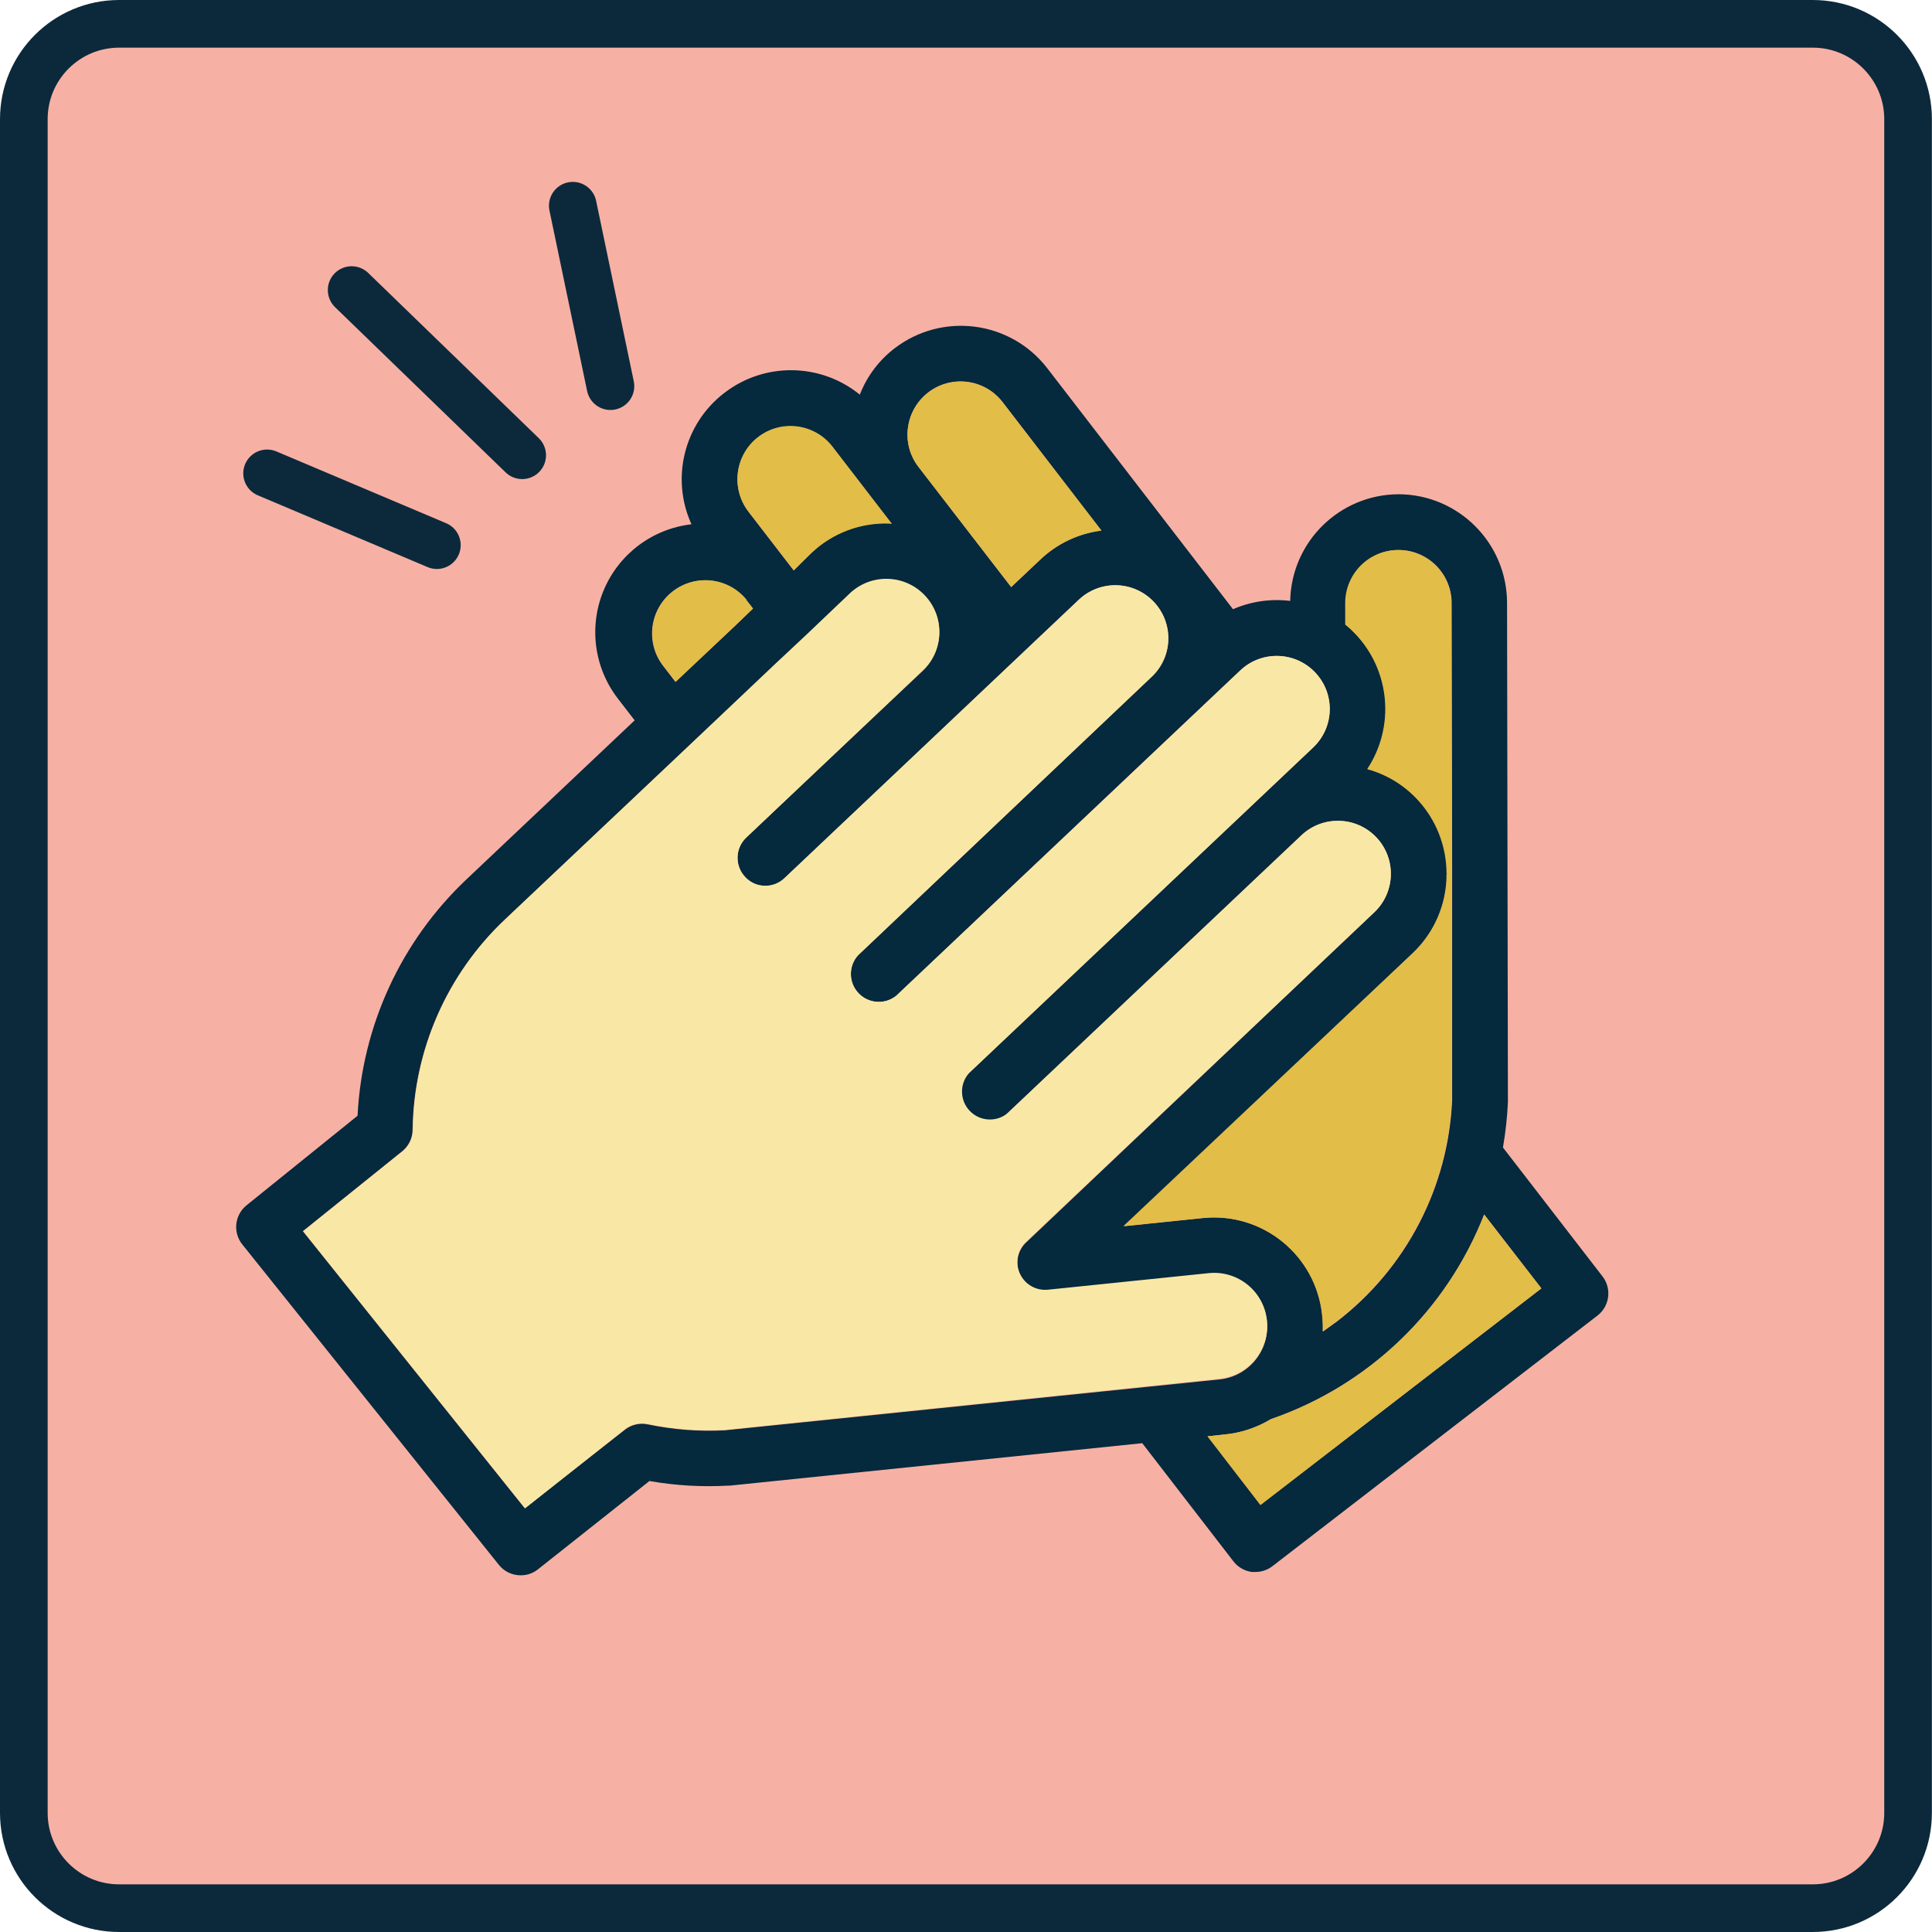
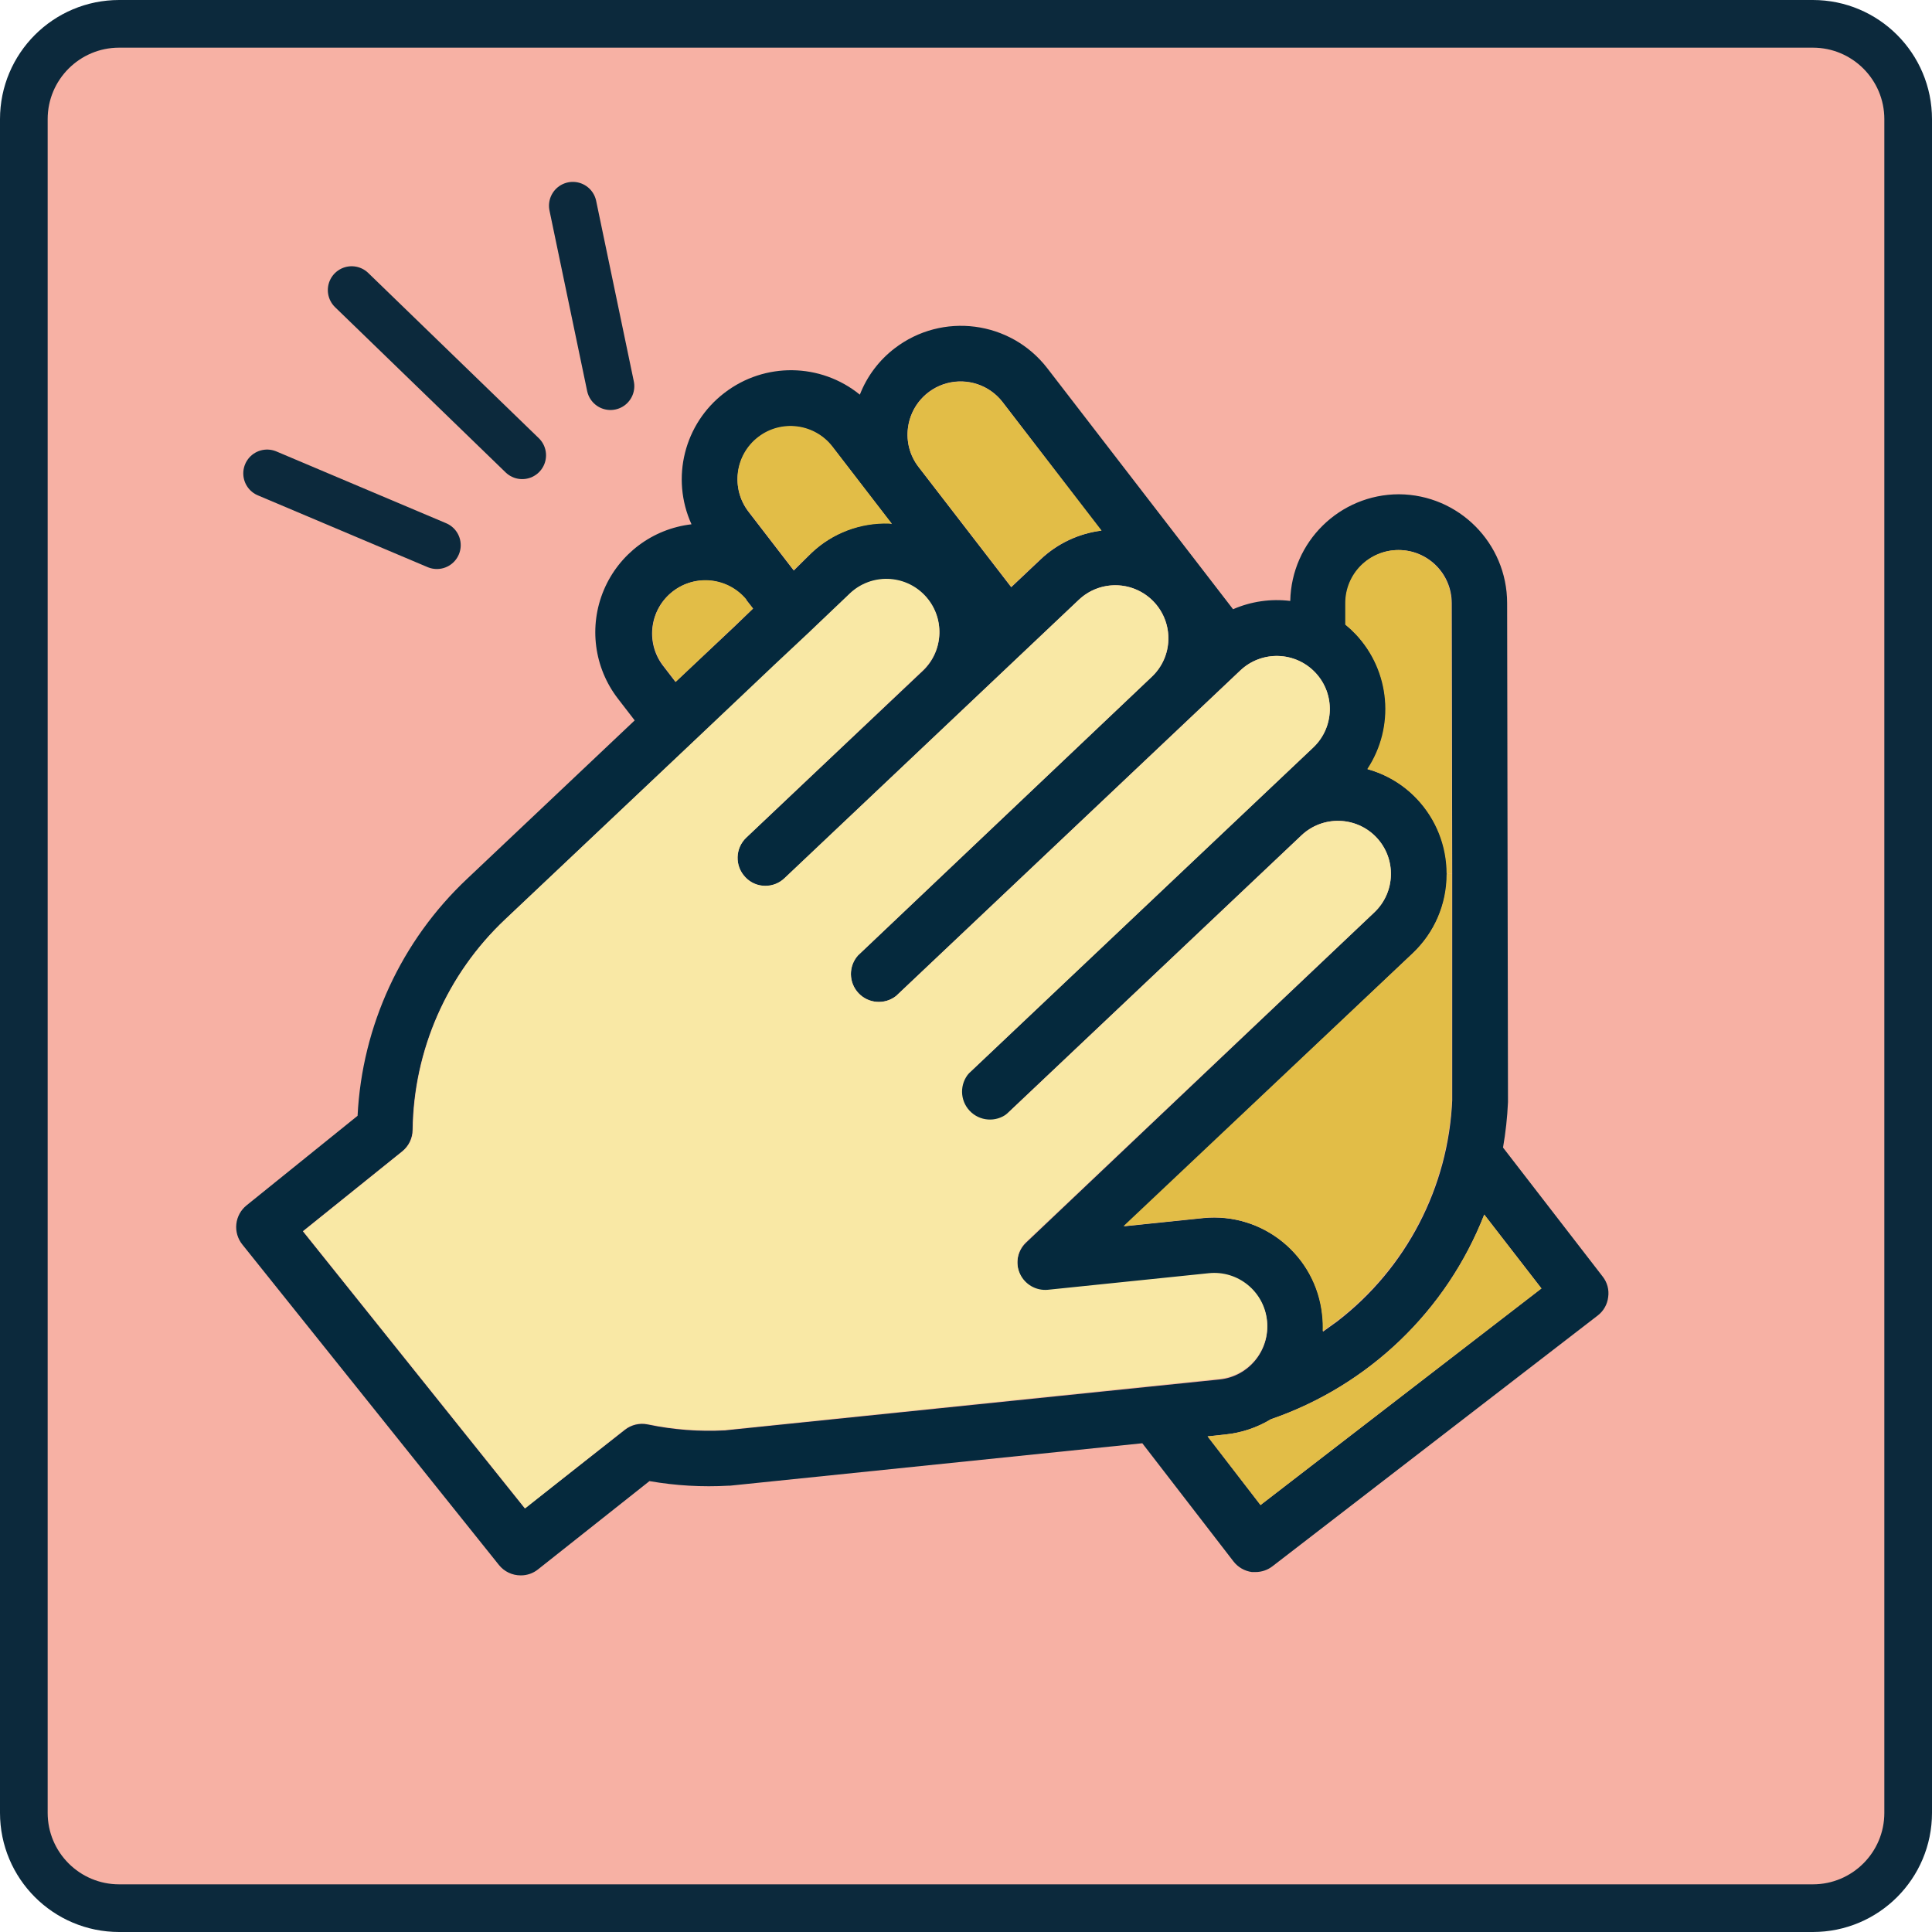
- <svg xmlns="http://www.w3.org/2000/svg" viewBox="0 0 202.67 202.68">
+ <svg xmlns="http://www.w3.org/2000/svg" viewBox="0 0 202.67 202.67">
  <defs>
    <style>.cls-1{fill:#f7b1a4;stroke-miterlimit:10;}.cls-1,.cls-5{stroke:#0c293c;stroke-width:5px;}.cls-2{fill:#05293d;}.cls-3{fill:#e2bd47;}.cls-4{fill:#f9e8a5;}.cls-5{fill:#78c6b8;stroke-linecap:round;stroke-linejoin:round;}</style>
  </defs>
  <g id="Capa_2" data-name="Capa 2">
    <g id="OBJECTS">
-       <rect class="cls-1" x="2.5" y="2.5" width="197.67" height="197.68" rx="10" />
-       <path class="cls-2" d="M168.12,133.91a2.93,2.93,0,0,1-.53,4.1l-34.1,26.29a2.91,2.91,0,0,1-1.79.61l-.37,0a2.94,2.94,0,0,1-1.94-1.12l-9.56-12.39-43.25,4.45h-.14a36.14,36.14,0,0,1-8.31-.48l-11.69,9.26a2.85,2.85,0,0,1-1.81.63,2.91,2.91,0,0,1-2.29-1.09L25.42,130.55a2.92,2.92,0,0,1,.45-4.11l11.64-9.39A36.65,36.65,0,0,1,49,92.19L66.58,75.57,64.83,73.3A11.4,11.4,0,0,1,72.54,55,11.41,11.41,0,0,1,76,41.21a11.45,11.45,0,0,1,14.2.19,11.26,11.26,0,0,1,3.65-4.86,11.44,11.44,0,0,1,16,2.07l19.5,25.3a11.51,11.51,0,0,1,6-.87,11.42,11.42,0,0,1,11.4-11.19h0A11.42,11.42,0,0,1,158.1,63.26l.09,52.22v.14a37.66,37.66,0,0,1-.52,4.76Zm-6.42,1.25-6-7.75a36.95,36.95,0,0,1-22.38,21.47,11.49,11.49,0,0,1-4.78,1.6l-1.86.2,5.55,7.2Zm-9.36-19.74,0-23.76-.05-28.4a5.57,5.57,0,0,0-5.56-5.56h0a5.56,5.56,0,0,0-5.56,5.57v2.26a11.21,11.21,0,0,1,1.08,1,11.44,11.44,0,0,1,1.23,14.16,11.27,11.27,0,0,1,5.21,3.14,11.45,11.45,0,0,1-.45,16.14l-30.3,28.67,8.32-.86A11.42,11.42,0,0,1,138.73,138a12,12,0,0,1,.06,1.69q.75-.53,1.5-1.08A31,31,0,0,0,152.34,115.42Zm-8.17-19.71a5.56,5.56,0,1,0-7.65-8.08l-30.87,29.19a2.9,2.9,0,0,1-2,.8,2.92,2.92,0,0,1-2-5.05l36.1-34.15a5.56,5.56,0,0,0-7.64-8.09L94,104.48a2.93,2.93,0,0,1-4-4.25L120.82,71a5.51,5.51,0,0,0,1.75-3.89,5.57,5.57,0,0,0-9.39-4.2L82.3,92.14a2.89,2.89,0,0,1-2,.8A2.85,2.85,0,0,1,78.17,92a2.93,2.93,0,0,1,.11-4.14L96.8,70.38h0a5.56,5.56,0,1,0-7.64-8.09l-4.2,4s0,.05-.06.06l-3.58,3.39h0L72.54,78l0,0L53,96.44a30.85,30.85,0,0,0-9.72,22.1,2.93,2.93,0,0,1-1.09,2.24l-10.42,8.38,23.28,29.07L65.54,150a2.92,2.92,0,0,1,2.42-.57,31.37,31.37,0,0,0,8.09.62l51.89-5.34a5.56,5.56,0,1,0-1.13-11.07l-16.89,1.74a2.92,2.92,0,0,1-2.31-5Zm-28.61-40L105.18,42.19a5.56,5.56,0,0,0-9.93,2.68A5.51,5.51,0,0,0,96.37,49h0l9.71,12.6,3.07-2.9A11.36,11.36,0,0,1,115.56,55.66Zm-22-.73-6.22-8.08a5.56,5.56,0,1,0-8.81,6.8l4.39,5.7h0l.35.45L85.13,58a11.3,11.3,0,0,1,8.16-3.12ZM79,63.84l-.72-.92a5.57,5.57,0,0,0-8.81,6.81l1.39,1.81L77,65.77s0,0,0,0Z" />
+       <rect class="cls-1" x="2.5" y="2.5" width="197.67" height="197.67" rx="10" />
+       <path class="cls-2" d="M168.12,133.91a2.82,2.82,0,0,1,.58,2.16,2.85,2.85,0,0,1-1.11,1.94l-34.1,26.29a2.91,2.91,0,0,1-1.79.61l-.37,0a2.94,2.94,0,0,1-1.94-1.12l-9.56-12.39-43.25,4.45h-.14a36.14,36.14,0,0,1-8.31-.48l-11.69,9.26a2.85,2.85,0,0,1-1.81.63,2.91,2.91,0,0,1-2.29-1.09L25.42,130.55a2.92,2.92,0,0,1,.45-4.11l11.64-9.39A36.65,36.65,0,0,1,49,92.19L66.58,75.57,64.83,73.3A11.4,11.4,0,0,1,72.54,55,11.41,11.41,0,0,1,76,41.21a11.45,11.45,0,0,1,14.2.19,11.26,11.26,0,0,1,3.65-4.86,11.44,11.44,0,0,1,16,2.07l19.5,25.3a11.51,11.51,0,0,1,6-.87,11.42,11.42,0,0,1,11.4-11.19h0A11.42,11.42,0,0,1,158.1,63.26l.09,52.22v.14a37.66,37.66,0,0,1-.52,4.76Zm-6.42,1.25-6-7.75a36.95,36.95,0,0,1-22.38,21.47,11.49,11.49,0,0,1-4.78,1.6l-1.86.2,5.55,7.2Zm-9.36-19.74,0-23.76-.05-28.4a5.57,5.57,0,0,0-5.56-5.56h0a5.56,5.56,0,0,0-5.56,5.57v2.26a11.21,11.21,0,0,1,1.08,1,11.44,11.44,0,0,1,1.23,14.16,11.27,11.27,0,0,1,5.21,3.14,11.45,11.45,0,0,1-.45,16.14l-30.3,28.67,8.32-.86A11.42,11.42,0,0,1,138.73,138a12,12,0,0,1,.06,1.69q.75-.53,1.5-1.08A31,31,0,0,0,152.34,115.42Zm-8.17-19.71a5.56,5.56,0,1,0-7.65-8.08l-30.87,29.19a2.93,2.93,0,1,1-4-4.25l36.1-34.15a5.56,5.56,0,0,0-7.64-8.09L94,104.48a2.93,2.93,0,0,1-4-4.25L120.82,71a5.51,5.51,0,0,0,1.75-3.89,5.57,5.57,0,0,0-9.39-4.2L82.3,92.14a2.89,2.89,0,0,1-2,.8A2.85,2.85,0,0,1,78.17,92a2.93,2.93,0,0,1,.11-4.14L96.8,70.38h0a5.56,5.56,0,1,0-7.64-8.09l-4.2,4s0,.05-.06.06l-3.58,3.39h0L72.54,78l0,0L53,96.44a30.85,30.85,0,0,0-9.72,22.1,2.93,2.93,0,0,1-1.09,2.24l-10.42,8.38,23.28,29.07L65.54,150a2.92,2.92,0,0,1,2.42-.57,31.37,31.37,0,0,0,8.09.62l51.89-5.34a5.56,5.56,0,1,0-1.13-11.07l-16.89,1.74a2.92,2.92,0,0,1-2.31-5Zm-28.61-40L105.18,42.19a5.56,5.56,0,0,0-9.93,2.68A5.51,5.51,0,0,0,96.37,49h0l9.71,12.6,3.07-2.9A11.36,11.36,0,0,1,115.56,55.66Zm-22-.73-6.22-8.08a5.56,5.56,0,1,0-8.81,6.8l4.39,5.7h0l.35.45L85.13,58a11.3,11.3,0,0,1,8.16-3.12ZM79,63.84l-.72-.92a5.57,5.57,0,0,0-8.81,6.81l1.39,1.81L77,65.77s0,0,0,0Z" />
      <path class="cls-3" d="M155.7,127.41l6,7.75-29.47,22.72-5.55-7.2,1.86-.2a11.49,11.49,0,0,0,4.78-1.6,36.95,36.95,0,0,0,22.38-21.47Z" />
      <path class="cls-3" d="M152.3,91.66l0,23.76a31,31,0,0,1-12.05,23.15q-.75.56-1.5,1.08a12,12,0,0,0-.06-1.69,11.42,11.42,0,0,0-12.52-10.19l-8.32.86L148.19,100a11.37,11.37,0,0,0,3.56-8.3Z" />
      <path class="cls-3" d="M152.25,63.26l.05,28.4h-.55a11.41,11.41,0,0,0-3.11-7.84,11.27,11.27,0,0,0-5.21-3.14,11.44,11.44,0,0,0-1.23-14.16,11.21,11.21,0,0,0-1.08-1V63.27a5.56,5.56,0,0,1,5.56-5.57h0A5.57,5.57,0,0,1,152.25,63.26Z" />
      <path class="cls-4" d="M144.39,87.84a5.57,5.57,0,0,1-.22,7.87L107.61,130.3a2.92,2.92,0,0,0,2.31,5l16.89-1.74a5.56,5.56,0,1,1,1.13,11.07L76.05,150a31.37,31.37,0,0,1-8.09-.62,2.92,2.92,0,0,0-2.42.57l-10.45,8.28L31.81,129.16l10.42-8.38a2.93,2.93,0,0,0,1.09-2.24A30.85,30.85,0,0,1,53,96.44L72.51,78l0,0,8.77-8.31h0L84.9,66.3s0,0,.06-.06l4.2-4a5.56,5.56,0,0,1,7.64,8.09h0L78.28,87.88A2.93,2.93,0,0,0,78.17,92a2.85,2.85,0,0,0,2.12.92,2.89,2.89,0,0,0,2-.8l30.88-29.2A5.56,5.56,0,1,1,120.82,71L90,100.23a2.93,2.93,0,0,0,4,4.25l36.12-34.15a5.56,5.56,0,0,1,7.64,8.09l-36.1,34.15a2.93,2.93,0,0,0,4,4.25l30.87-29.19A5.57,5.57,0,0,1,144.39,87.84Z" />
      <path class="cls-3" d="M105.18,42.19l10.38,13.47a11.36,11.36,0,0,0-6.41,3l-3.07,2.9L96.37,49h0a5.56,5.56,0,0,1,1-7.81A5.57,5.57,0,0,1,105.18,42.19Z" />
      <path class="cls-3" d="M87.33,46.85l6.22,8.08-.26,0A11.3,11.3,0,0,0,85.13,58L83.26,59.8l-.35-.45h0l-4.39-5.7a5.56,5.56,0,1,1,8.81-6.8Z" />
      <path class="cls-3" d="M78.27,62.92l.72.92-2,1.91s0,0,0,0l-6.1,5.77-1.39-1.81a5.57,5.57,0,0,1,8.81-6.81Z" />
      <line class="cls-5" x1="64.04" y1="40.51" x2="60.09" y2="21.58" />
      <line class="cls-5" x1="45.83" y1="57.19" x2="28.02" y2="49.66" />
      <line class="cls-5" x1="36.89" y1="30.43" x2="54.78" y2="47.76" />
    </g>
  </g>
</svg>
